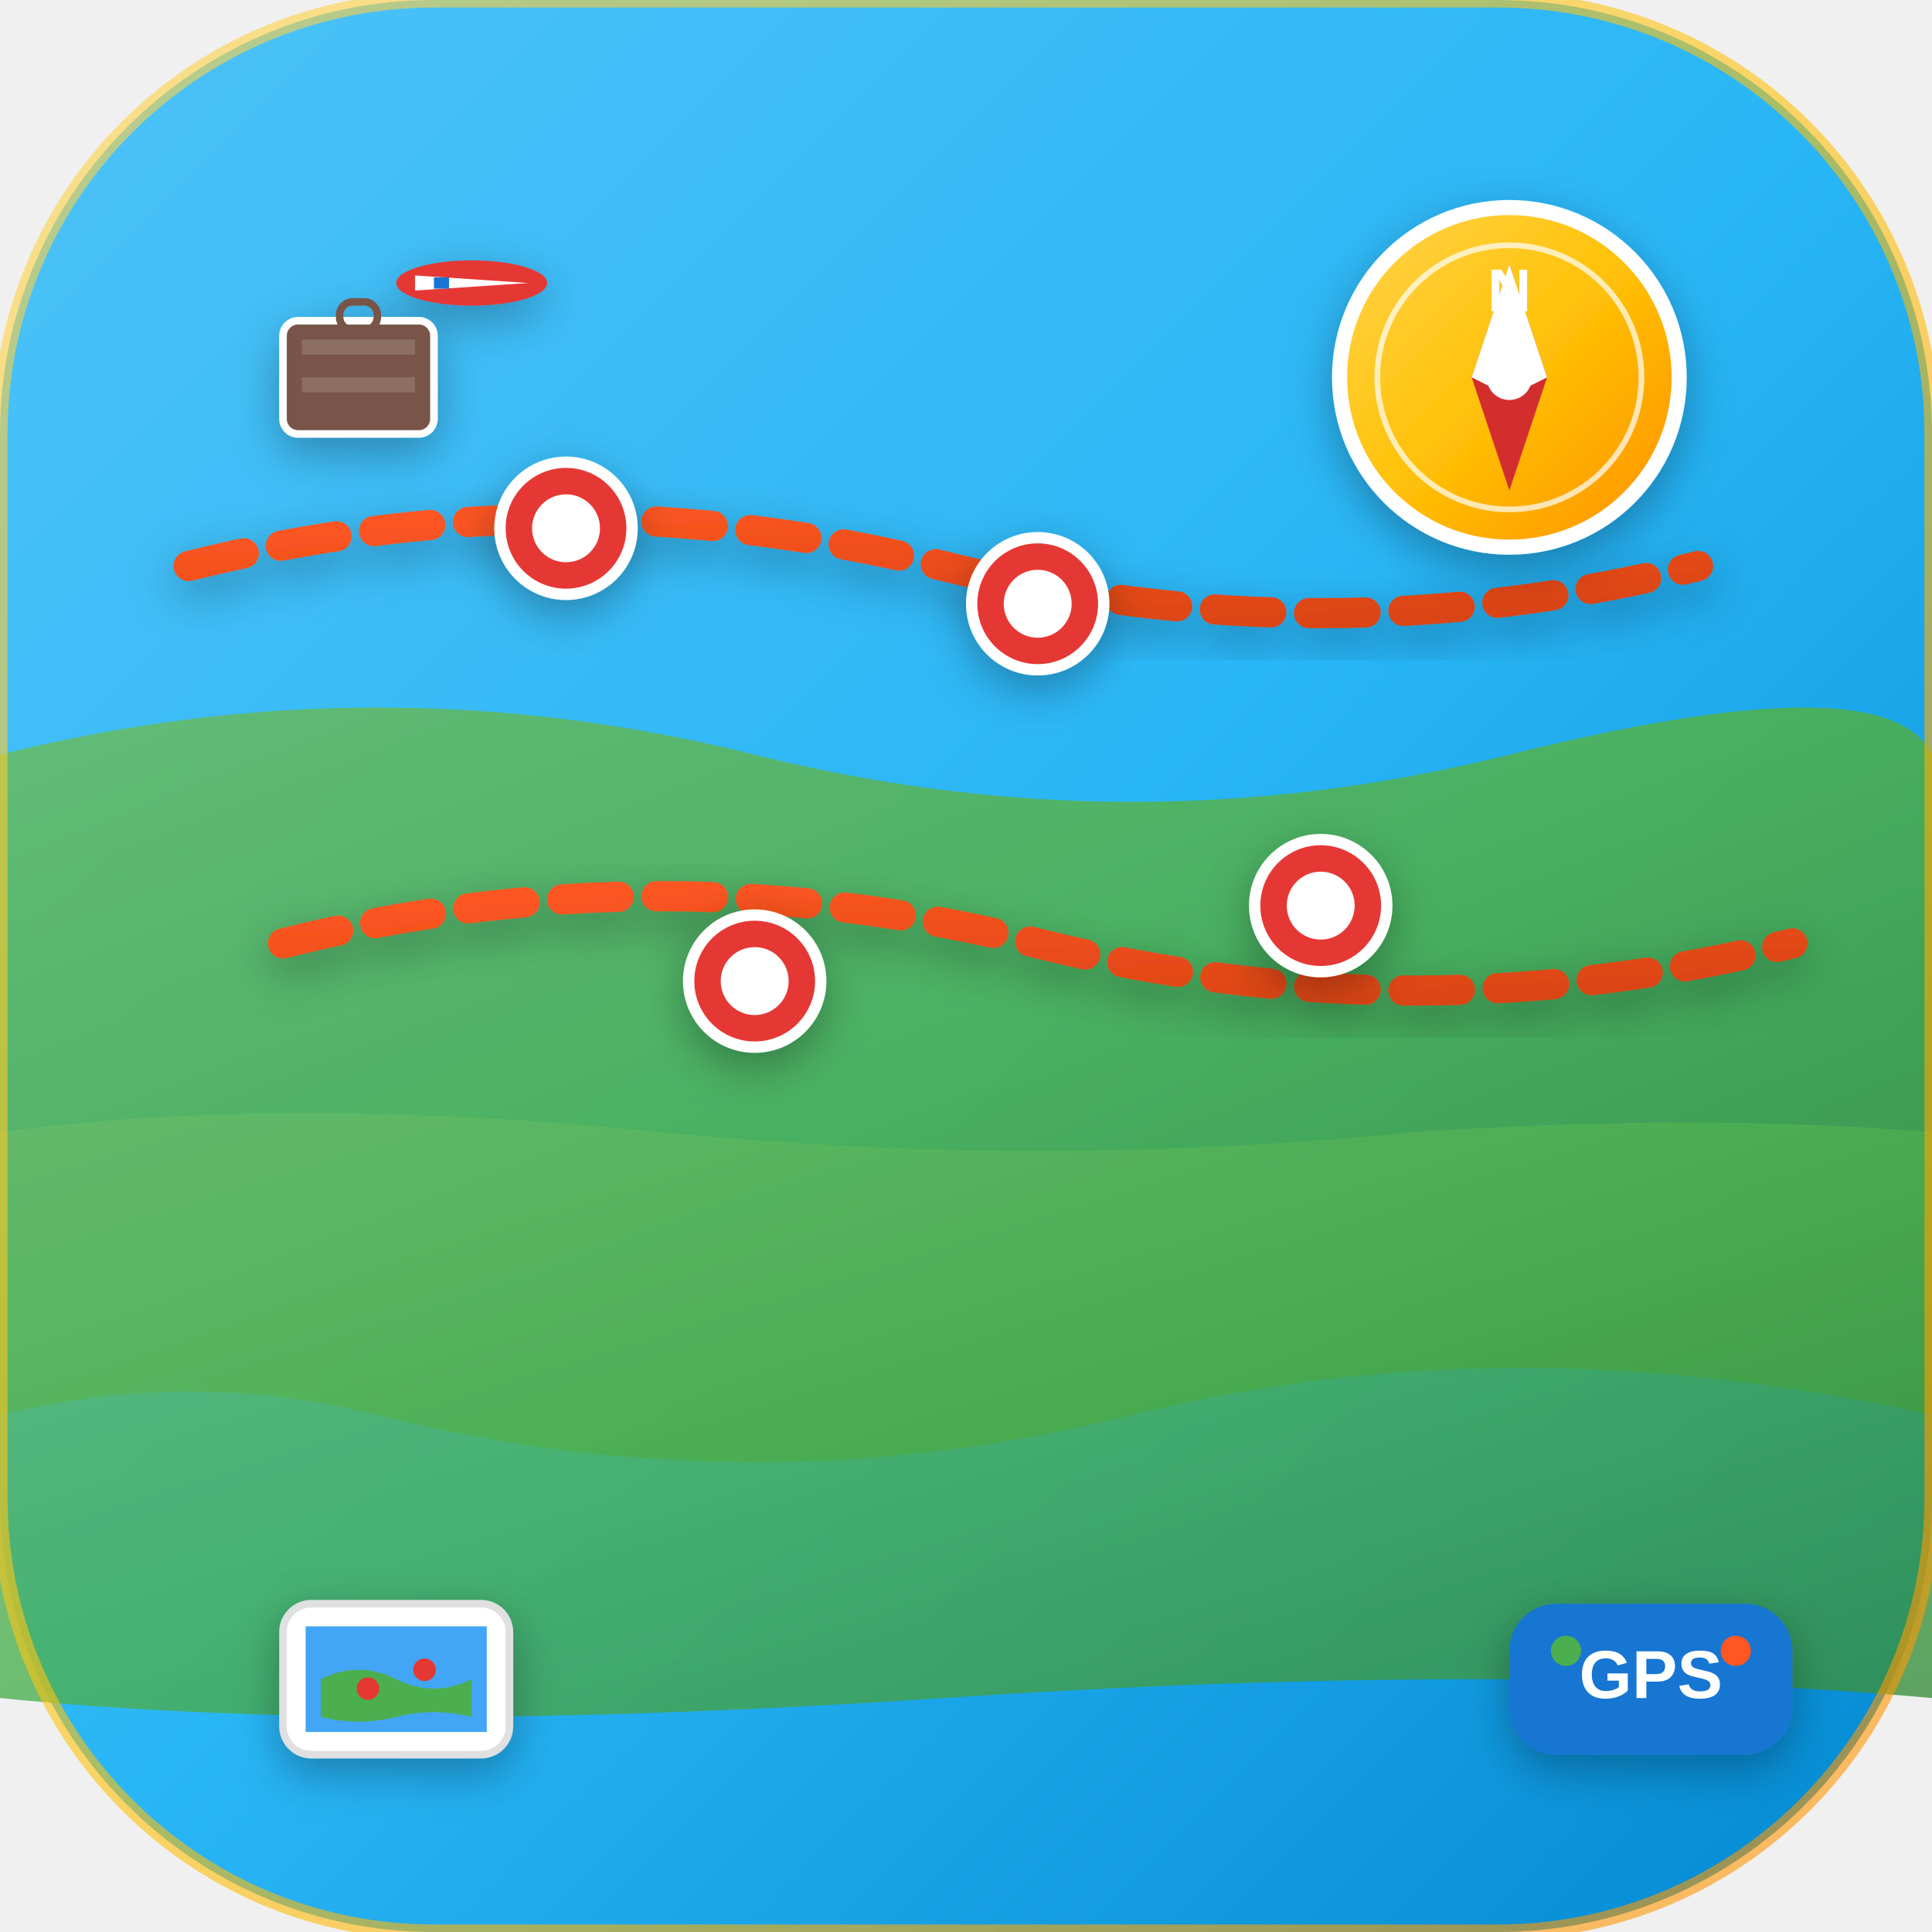
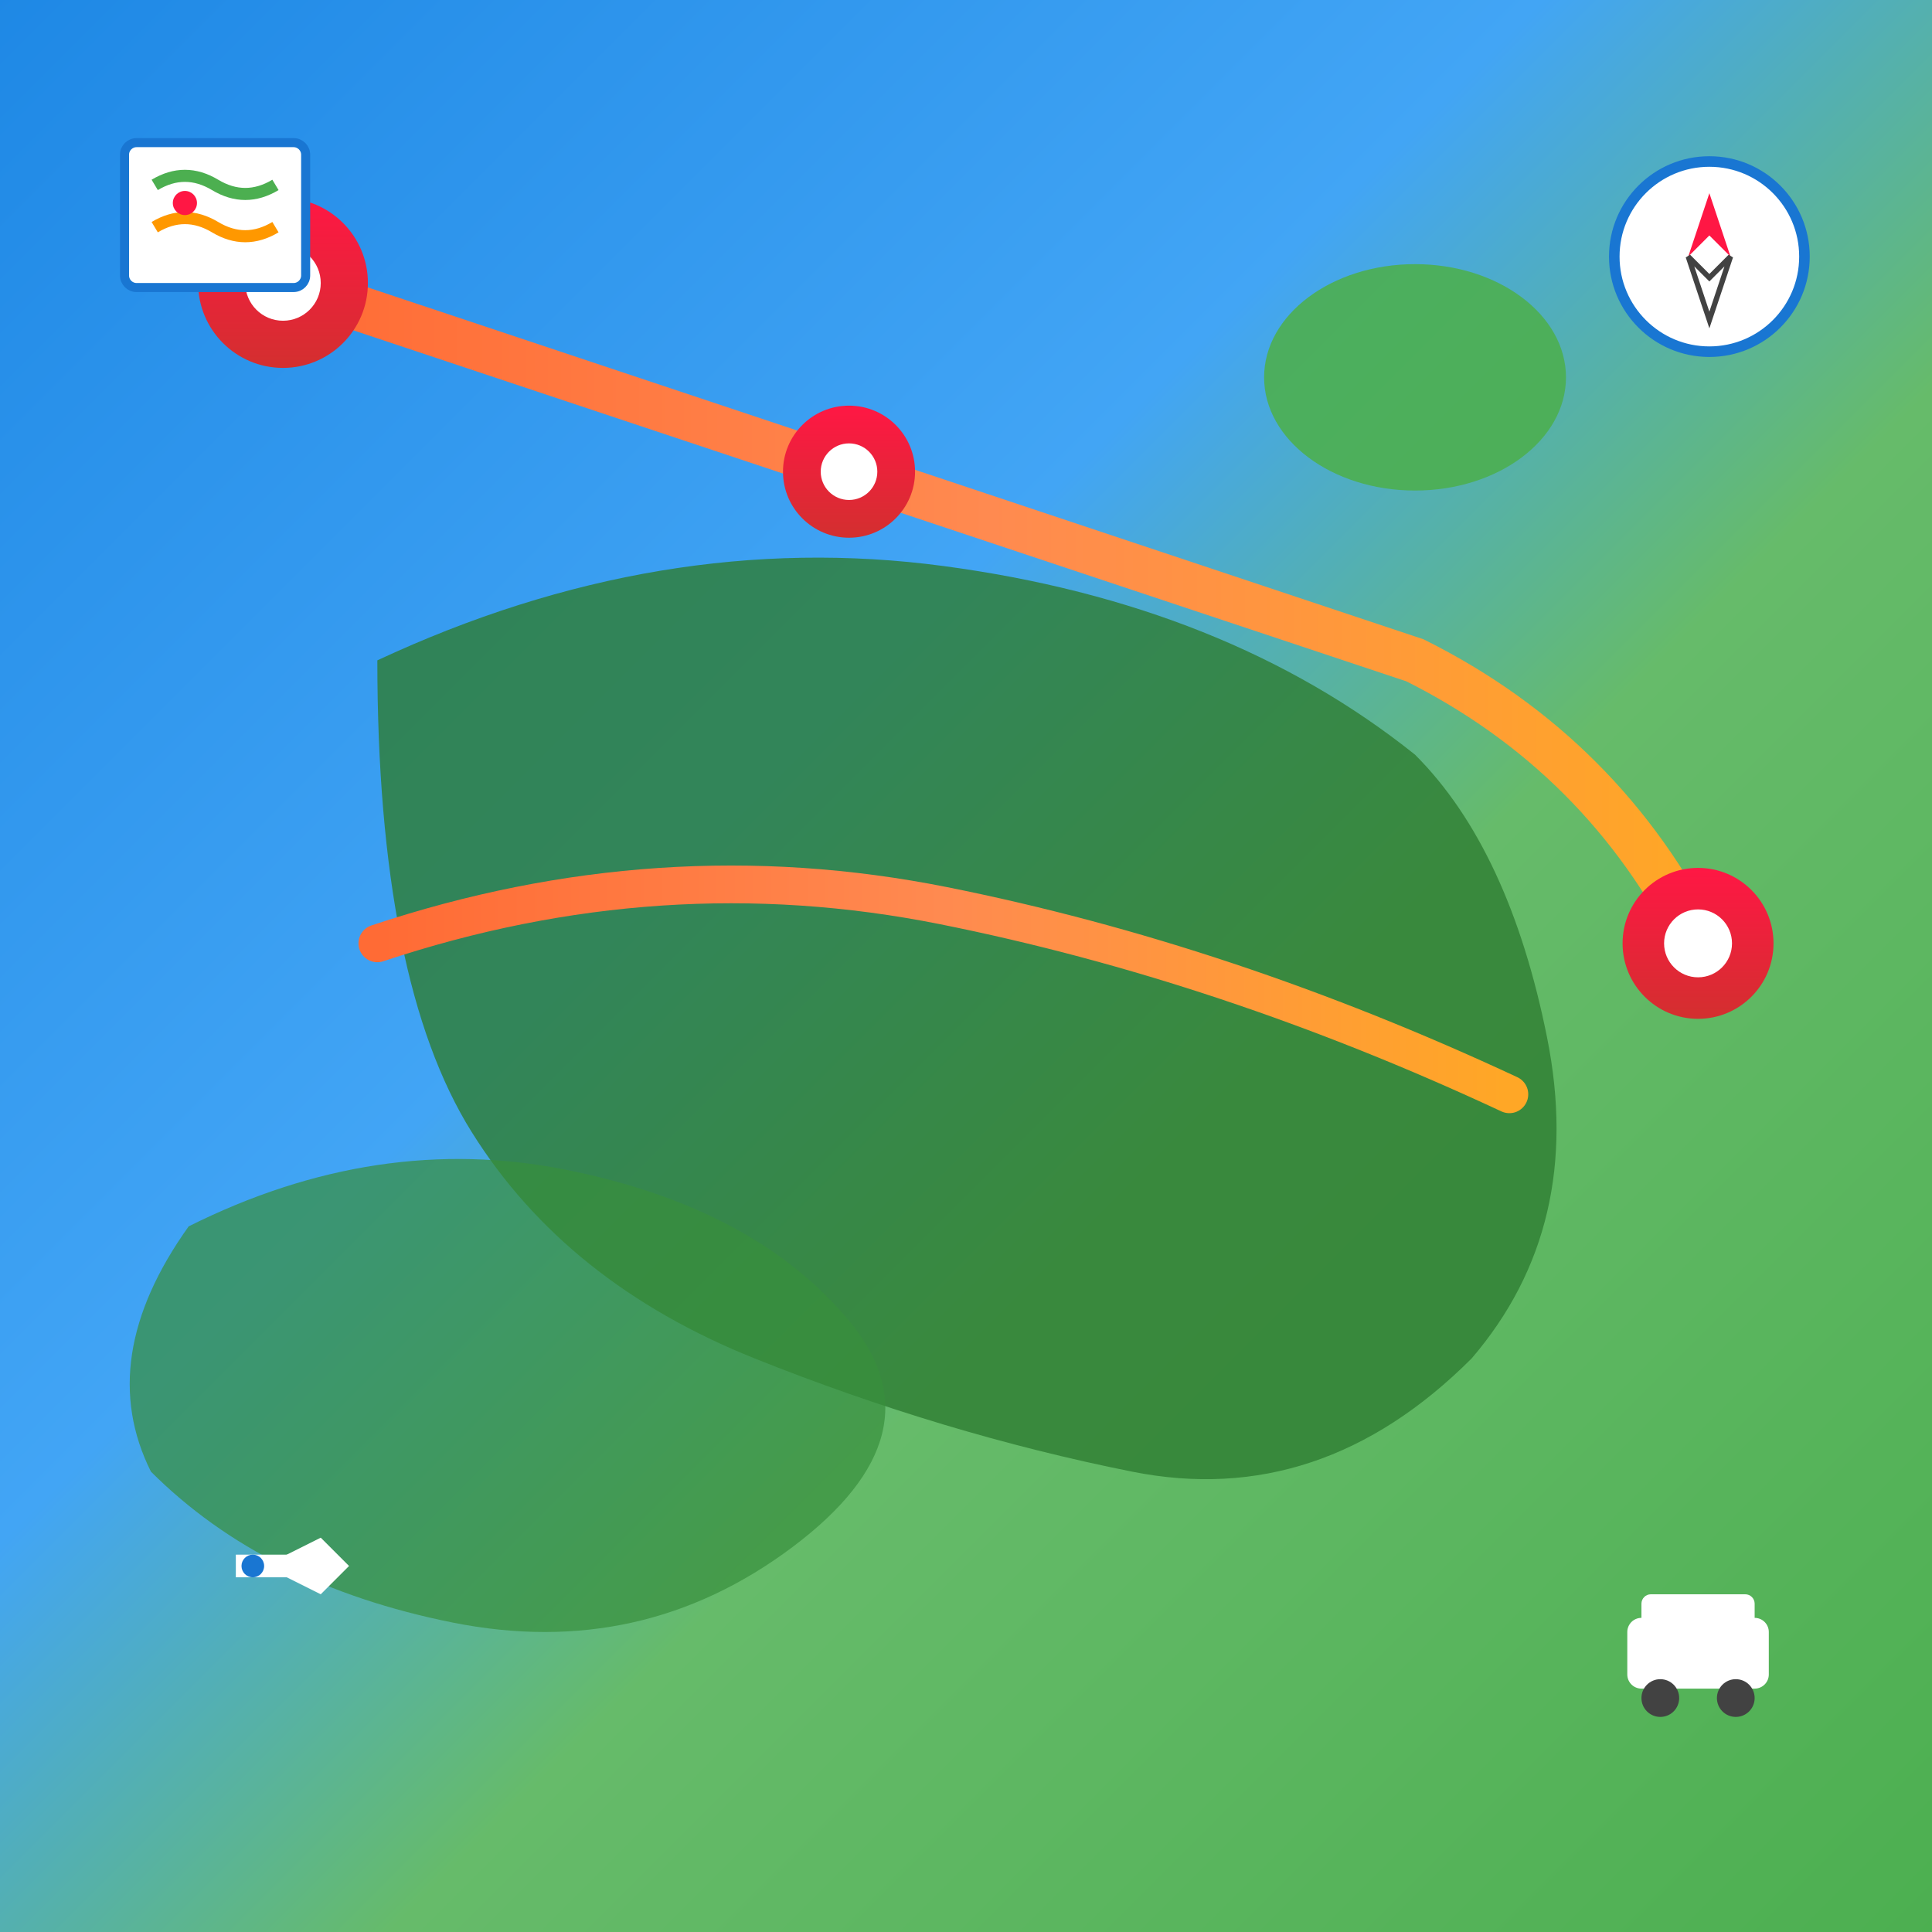
<svg xmlns="http://www.w3.org/2000/svg" width="1024" height="1024" viewBox="0 0 1024 1024">
  <defs>
    <linearGradient id="mapBackground" x1="0%" y1="0%" x2="100%" y2="100%">
-       <stop offset="0%" style="stop-color:#4FC3F7;stop-opacity:1" />
-       <stop offset="50%" style="stop-color:#29B6F6;stop-opacity:1" />
-       <stop offset="100%" style="stop-color:#0288D1;stop-opacity:1" />
+       <stop offset="0%" style="stop-color:#1E88E5;stop-opacity:1" />
+       <stop offset="40%" style="stop-color:#42A5F5;stop-opacity:1" />
+       <stop offset="60%" style="stop-color:#66BB6A;stop-opacity:1" />
+       <stop offset="100%" style="stop-color:#4CAF50;stop-opacity:1" />
    </linearGradient>
-     <linearGradient id="landGradient" x1="0%" y1="0%" x2="100%" y2="100%">
-       <stop offset="0%" style="stop-color:#66BB6A;stop-opacity:1" />
-       <stop offset="50%" style="stop-color:#4CAF50;stop-opacity:1" />
-       <stop offset="100%" style="stop-color:#388E3C;stop-opacity:1" />
+     <linearGradient id="routeGradient" x1="0%" y1="0%" x2="100%" y2="0%">
+       <stop offset="0%" style="stop-color:#FF6B35;stop-opacity:1" />
+       <stop offset="50%" style="stop-color:#FF8A50;stop-opacity:1" />
+       <stop offset="100%" style="stop-color:#FFA726;stop-opacity:1" />
    </linearGradient>
-     <linearGradient id="routeGradient" x1="0%" y1="0%" x2="100%" y2="100%">
-       <stop offset="0%" style="stop-color:#FF5722;stop-opacity:1" />
-       <stop offset="100%" style="stop-color:#D84315;stop-opacity:1" />
+     <linearGradient id="pinGradient" x1="0%" y1="0%" x2="0%" y2="100%">
+       <stop offset="0%" style="stop-color:#FF1744;stop-opacity:1" />
+       <stop offset="100%" style="stop-color:#D32F2F;stop-opacity:1" />
    </linearGradient>
-     <linearGradient id="compassGradient" x1="0%" y1="0%" x2="100%" y2="100%">
-       <stop offset="0%" style="stop-color:#FFD54F;stop-opacity:1" />
-       <stop offset="50%" style="stop-color:#FFC107;stop-opacity:1" />
-       <stop offset="100%" style="stop-color:#FF8F00;stop-opacity:1" />
-     </linearGradient>
-     <filter id="dropShadow" x="-50%" y="-50%" width="200%" height="200%">
-       <feDropShadow dx="0" dy="8" stdDeviation="12" flood-color="#000000" flood-opacity="0.3" />
-     </filter>
-     <filter id="innerGlow" x="-50%" y="-50%" width="200%" height="200%">
-       <feGaussianBlur stdDeviation="3" result="coloredBlur" />
-       <feMerge>
-         <feMergeNode in="coloredBlur" />
-         <feMergeNode in="SourceGraphic" />
-       </feMerge>
-     </filter>
  </defs>
-   <rect width="1024" height="1024" rx="230" ry="230" fill="url(#mapBackground)" />
-   <path d="M0 400 Q200 350 400 400 Q600 450 800 400 Q1000 350 1024 400 L1024 750 Q800 700 600 750 Q400 800 200 750 Q100 725 0 750 Z" fill="url(#landGradient)" opacity="0.9" />
-   <path d="M0 600 Q150 580 350 600 Q550 620 750 600 Q900 590 1024 600 L1024 900 Q800 880 500 900 Q200 920 0 900 Z" fill="url(#landGradient)" opacity="0.8" />
-   <path d="M100 300 Q300 250 500 300 Q700 350 900 300" stroke="url(#routeGradient)" stroke-width="16" fill="none" stroke-linecap="round" stroke-dasharray="30,20" filter="url(#dropShadow)" />
-   <path d="M150 500 Q350 450 550 500 Q750 550 950 500" stroke="url(#routeGradient)" stroke-width="16" fill="none" stroke-linecap="round" stroke-dasharray="30,20" filter="url(#dropShadow)" />
-   <g filter="url(#dropShadow)">
-     <circle cx="300" cy="280" r="35" fill="#E53935" stroke="#FFFFFF" stroke-width="6" />
-     <circle cx="300" cy="280" r="18" fill="#FFFFFF" />
+   <rect width="1024" height="1024" fill="url(#mapBackground)" />
+   <path d="M 200 350 Q 350 280 500 300 Q 650 320 750 400 Q 800 450 820 550 Q 840 650 780 720 Q 700 800 600 780 Q 500 760 400 720 Q 300 680 250 600 Q 200 520 200 350 Z" fill="#2E7D32" opacity="0.8" />
+   <path d="M 100 650 Q 200 600 300 620 Q 400 640 450 700 Q 500 760 420 820 Q 340 880 240 860 Q 140 840 80 780 Q 50 720 100 650 Z" fill="#388E3C" opacity="0.7" />
+   <ellipse cx="750" cy="200" rx="80" ry="60" fill="#4CAF50" opacity="0.9" />
+   <path d="M 150 150 Q 300 200 450 250 Q 600 300 750 350 Q 850 400 900 500" stroke="url(#routeGradient)" stroke-width="24" fill="none" stroke-linecap="round" />
+   <path d="M 200 500 Q 350 450 500 480 Q 650 510 800 580" stroke="url(#routeGradient)" stroke-width="20" fill="none" stroke-linecap="round" />
+   <circle cx="150" cy="150" r="45" fill="url(#pinGradient)" />
+   <circle cx="150" cy="150" r="20" fill="#FFFFFF" />
+   <circle cx="450" cy="250" r="35" fill="url(#pinGradient)" />
+   <circle cx="450" cy="250" r="15" fill="#FFFFFF" />
+   <circle cx="900" cy="500" r="40" fill="url(#pinGradient)" />
+   <circle cx="900" cy="500" r="18" fill="#FFFFFF" />
+   <g transform="translate(80,800) scale(3)">
+     <path d="M 20 10 L 30 5 L 35 10 L 30 15 L 20 10 Z" fill="#FFFFFF" />
+     <path d="M 15 8 L 25 8 L 25 12 L 15 12 Z" fill="#FFFFFF" />
+     <circle cx="18" cy="10" r="2" fill="#1976D2" />
  </g>
-   <g filter="url(#dropShadow)">
-     <circle cx="550" cy="320" r="35" fill="#E53935" stroke="#FFFFFF" stroke-width="6" />
-     <circle cx="550" cy="320" r="18" fill="#FFFFFF" />
+   <g transform="translate(850,820) scale(2.5)">
+     <rect x="5" y="15" width="30" height="15" rx="3" fill="#FFFFFF" />
+     <rect x="8" y="10" width="24" height="8" rx="2" fill="#FFFFFF" />
+     <circle cx="12" cy="32" r="4" fill="#424242" />
+     <circle cx="28" cy="32" r="4" fill="#424242" />
  </g>
-   <g filter="url(#dropShadow)">
-     <circle cx="400" cy="520" r="35" fill="#E53935" stroke="#FFFFFF" stroke-width="6" />
-     <circle cx="400" cy="520" r="18" fill="#FFFFFF" />
+   <g transform="translate(850,80) scale(2.8)">
+     <circle cx="20" cy="20" r="18" fill="#FFFFFF" stroke="#1976D2" stroke-width="2" />
+     <path d="M 20 8 L 24 20 L 20 16 L 16 20 Z" fill="#FF1744" />
+     <path d="M 20 32 L 16 20 L 20 24 L 24 20 Z" fill="#FFFFFF" stroke="#424242" stroke-width="1" />
  </g>
-   <g filter="url(#dropShadow)">
-     <circle cx="700" cy="480" r="35" fill="#E53935" stroke="#FFFFFF" stroke-width="6" />
-     <circle cx="700" cy="480" r="18" fill="#FFFFFF" />
+   <g transform="translate(50,50) scale(3.2)">
+     <rect x="5" y="8" width="30" height="24" rx="2" fill="#FFFFFF" stroke="#1976D2" stroke-width="1.5" />
+     <path d="M 10 15 Q 15 12 20 15 Q 25 18 30 15" stroke="#4CAF50" stroke-width="2" fill="none" />
+     <path d="M 10 22 Q 15 19 20 22 Q 25 25 30 22" stroke="#FF9800" stroke-width="2" fill="none" />
+     <circle cx="15" cy="18" r="2" fill="#FF1744" />
  </g>
-   <g transform="translate(800, 200)" filter="url(#dropShadow)">
-     <circle cx="0" cy="0" r="90" fill="url(#compassGradient)" stroke="#FFFFFF" stroke-width="8" />
-     <circle cx="0" cy="0" r="70" fill="none" stroke="#FFFFFF" stroke-width="3" opacity="0.7" />
-     <path d="M0,-60 L20,0 L0,60 L-20,0 Z" fill="#D32F2F" />
-     <path d="M0,-60 L20,0 L0,10 L-20,0 Z" fill="#FFFFFF" />
-     <text x="0" y="-35" text-anchor="middle" font-family="Arial, sans-serif" font-size="32" font-weight="bold" fill="#FFFFFF">N</text>
-     <circle cx="0" cy="0" r="12" fill="#FFFFFF" />
-   </g>
-   <g transform="translate(150, 850)" filter="url(#dropShadow)">
-     <rect x="0" y="0" width="120" height="80" rx="15" fill="#FFFFFF" stroke="#E0E0E0" stroke-width="4" />
-     <rect x="12" y="12" width="96" height="56" fill="#42A5F5" />
-     <path d="M20 40 Q40 30 60 40 Q80 50 100 40 L100 60 Q80 55 60 60 Q40 65 20 60 Z" fill="#4CAF50" />
-     <circle cx="45" cy="45" r="6" fill="#E53935" />
-     <circle cx="75" cy="35" r="6" fill="#E53935" />
-   </g>
-   <g transform="translate(800, 850)" filter="url(#dropShadow)">
-     <rect x="0" y="0" width="150" height="80" rx="25" fill="#1976D2" />
-     <text x="75" y="50" text-anchor="middle" font-family="Arial, sans-serif" font-size="36" font-weight="bold" fill="#FFFFFF">GPS</text>
-     <circle cx="30" cy="25" r="8" fill="#4CAF50" />
-     <circle cx="120" cy="25" r="8" fill="#FF5722" />
-   </g>
-   <g transform="translate(150, 150)" filter="url(#dropShadow)">
-     <rect x="0" y="20" width="80" height="60" rx="8" fill="#795548" stroke="#FFFFFF" stroke-width="4" />
-     <rect x="10" y="30" width="60" height="8" fill="#8D6E63" />
-     <rect x="10" y="50" width="60" height="8" fill="#8D6E63" />
-     <rect x="30" y="10" width="20" height="15" rx="7" fill="none" stroke="#795548" stroke-width="4" />
-     <g transform="translate(100, 0)">
-       <ellipse cx="0" cy="0" rx="40" ry="12" fill="#E53935" />
-       <polygon points="-30,-4 30,0 -30,4" fill="#FFFFFF" />
-       <rect x="-20" y="-3" width="8" height="6" fill="#1976D2" />
-     </g>
-   </g>
-   <rect width="1024" height="1024" rx="230" ry="230" fill="none" stroke="url(#compassGradient)" stroke-width="8" opacity="0.6" />
</svg>
